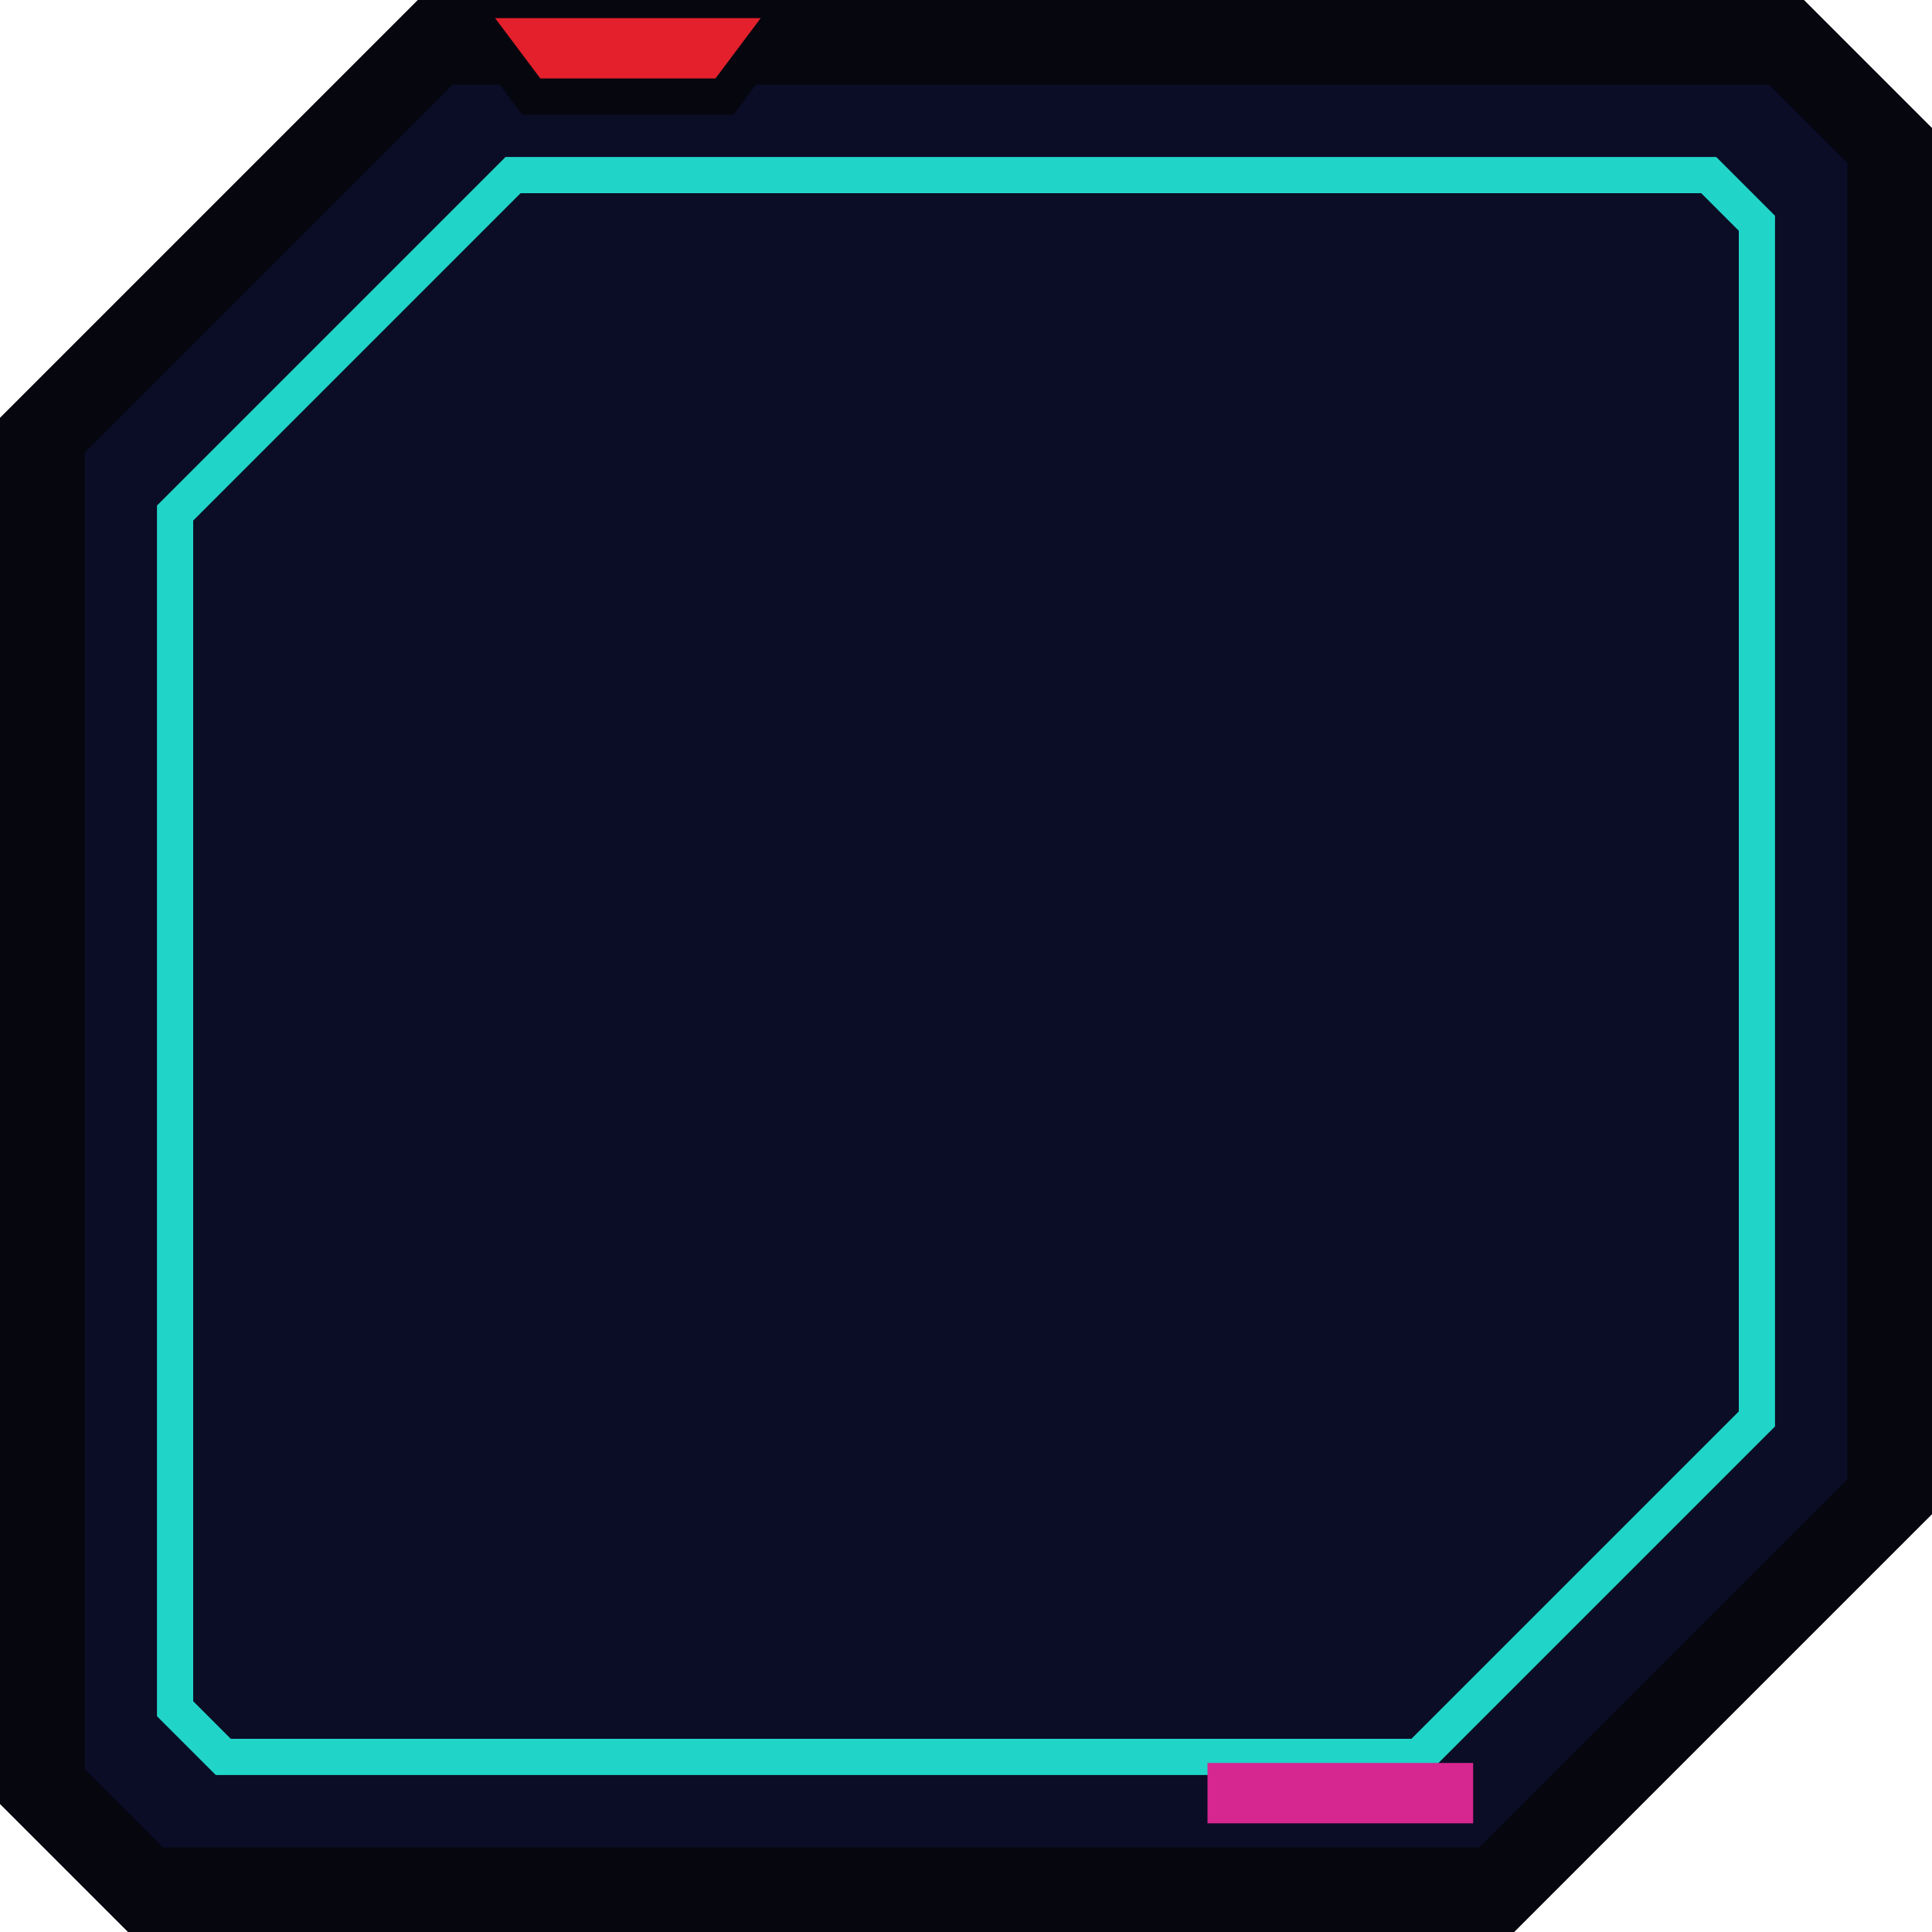
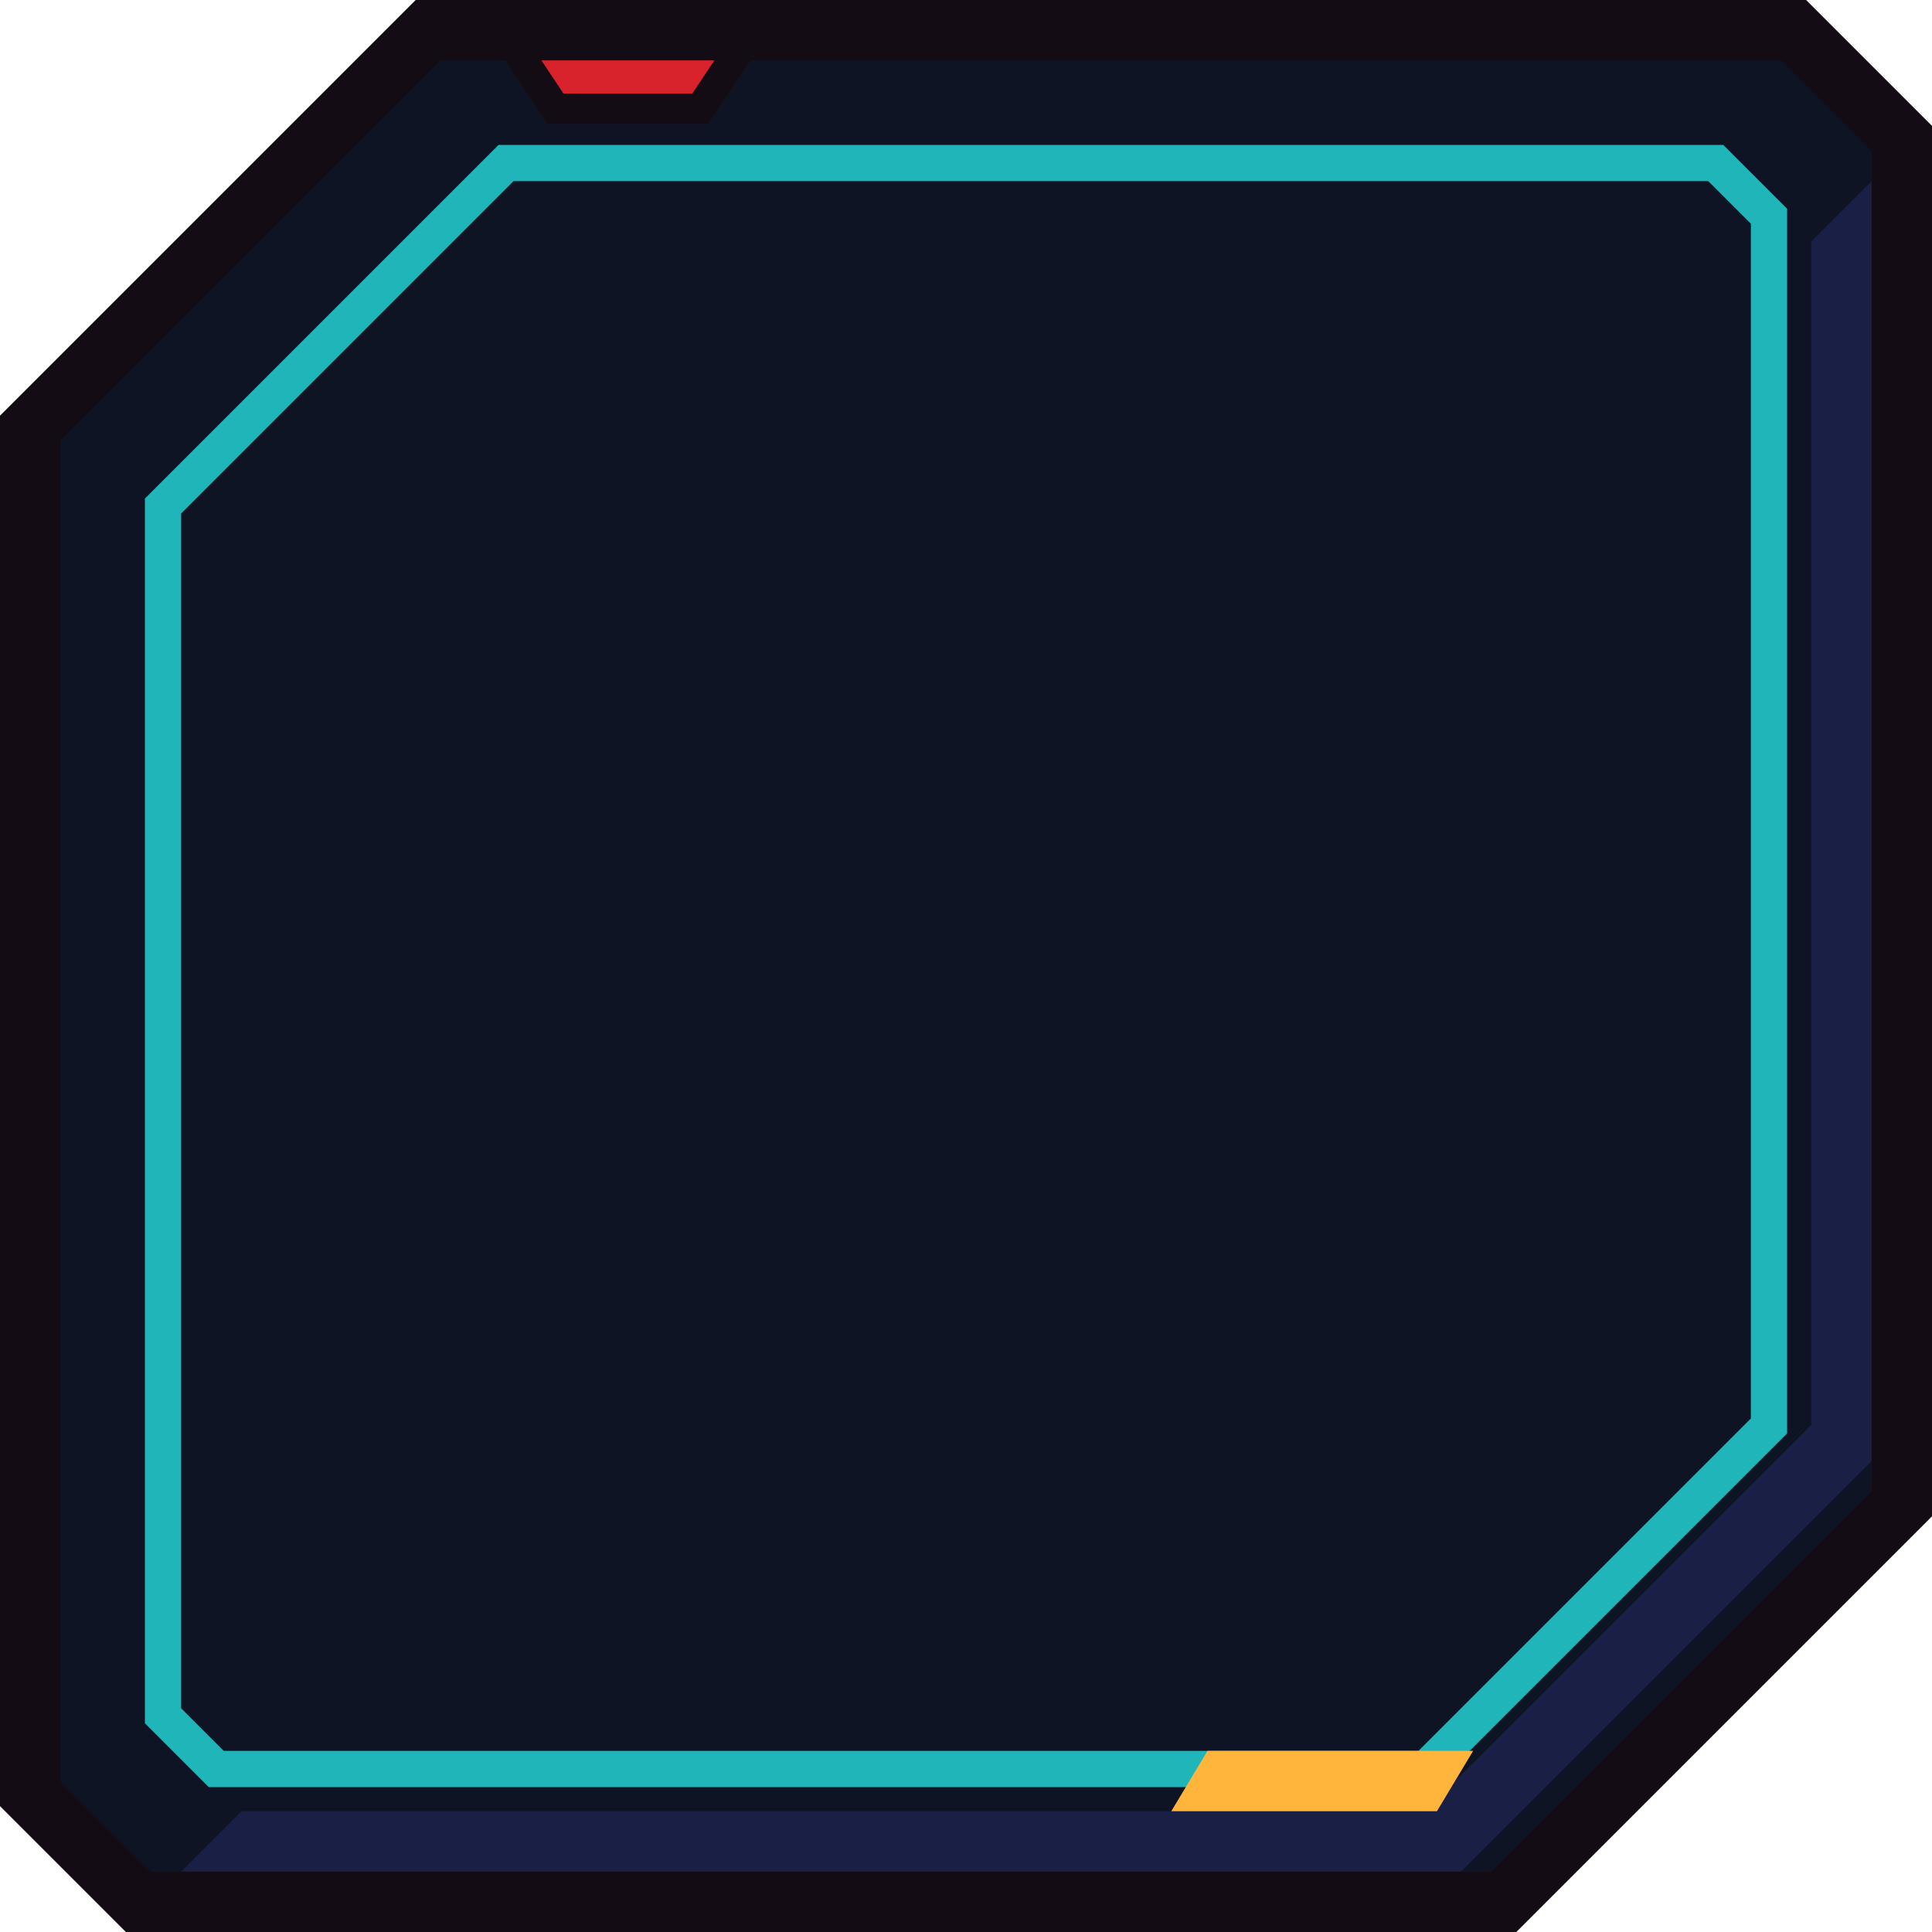
<svg xmlns="http://www.w3.org/2000/svg" width="160" height="160" viewBox="0 0 160 160">
-   <polygon points="36.05,3.50 147.95,3.50 156.50,12.05 156.50,123.95 123.95,156.50 12.05,156.50 3.50,147.95 3.50,36.05" fill="#0b0c26" stroke="#06060f" stroke-width="7.00" stroke-linejoin="miter" />
-   <polygon points="42.49,14.50 141.51,14.50 145.50,18.49 145.50,117.51 117.51,145.50 18.49,145.50 14.50,141.51 14.50,42.49" fill="none" stroke="#21d4c8" stroke-width="3.00" stroke-linejoin="miter" />
-   <polygon points="38,0 66,0 60,8 44,8" fill="#e3202c" stroke="#06060f" stroke-width="3" />
-   <rect x="100" y="146" width="22" height="5" fill="#d6268f" />
+   <g id="base">
+     <polygon points="35.46,2.50 148.54,2.50 157.50,11.46 157.50,124.54 124.54,157.50 11.46,157.50 2.50,148.54 2.50,35.46" fill="#0E1424" />
+   </g>
+   <g id="shadow">
+     <polygon points="155.00,15.00 155.00,121.00 121.00,155.00 15.00,155.00 20.00,150.00 118.00,150.00 150.00,118.00 150.00,20.00" fill="#1A1F45" />
+   </g>
+   <g id="highlight">
+     <polygon points="41.91,13.50 142.09,13.50 146.50,17.91 146.50,118.09 118.09,146.50 17.91,146.50 13.50,142.09 13.50,41.91" fill="none" stroke="#1FB5B9" stroke-width="3.00" stroke-linejoin="miter" />
+     <polygon points="40.00,0.00 64.00,0.00 58.00,9.00 46.00,9.00" fill="#D8232C" stroke="#140C14" stroke-width="2.50" stroke-linejoin="miter" />
+     <polygon points="100.00,145.00 122.00,145.00 119.00,150.00 97.00,150.00" fill="#FFB43C" />
+   </g>
+   <g id="ink">
+     <polygon points="35.46,2.50 148.54,2.50 157.50,11.46 157.50,124.54 124.54,157.50 11.46,157.50 2.50,148.54 2.50,35.46" fill="none" stroke="#140C14" stroke-width="5.00" stroke-linejoin="miter" />
+   </g>
</svg>
